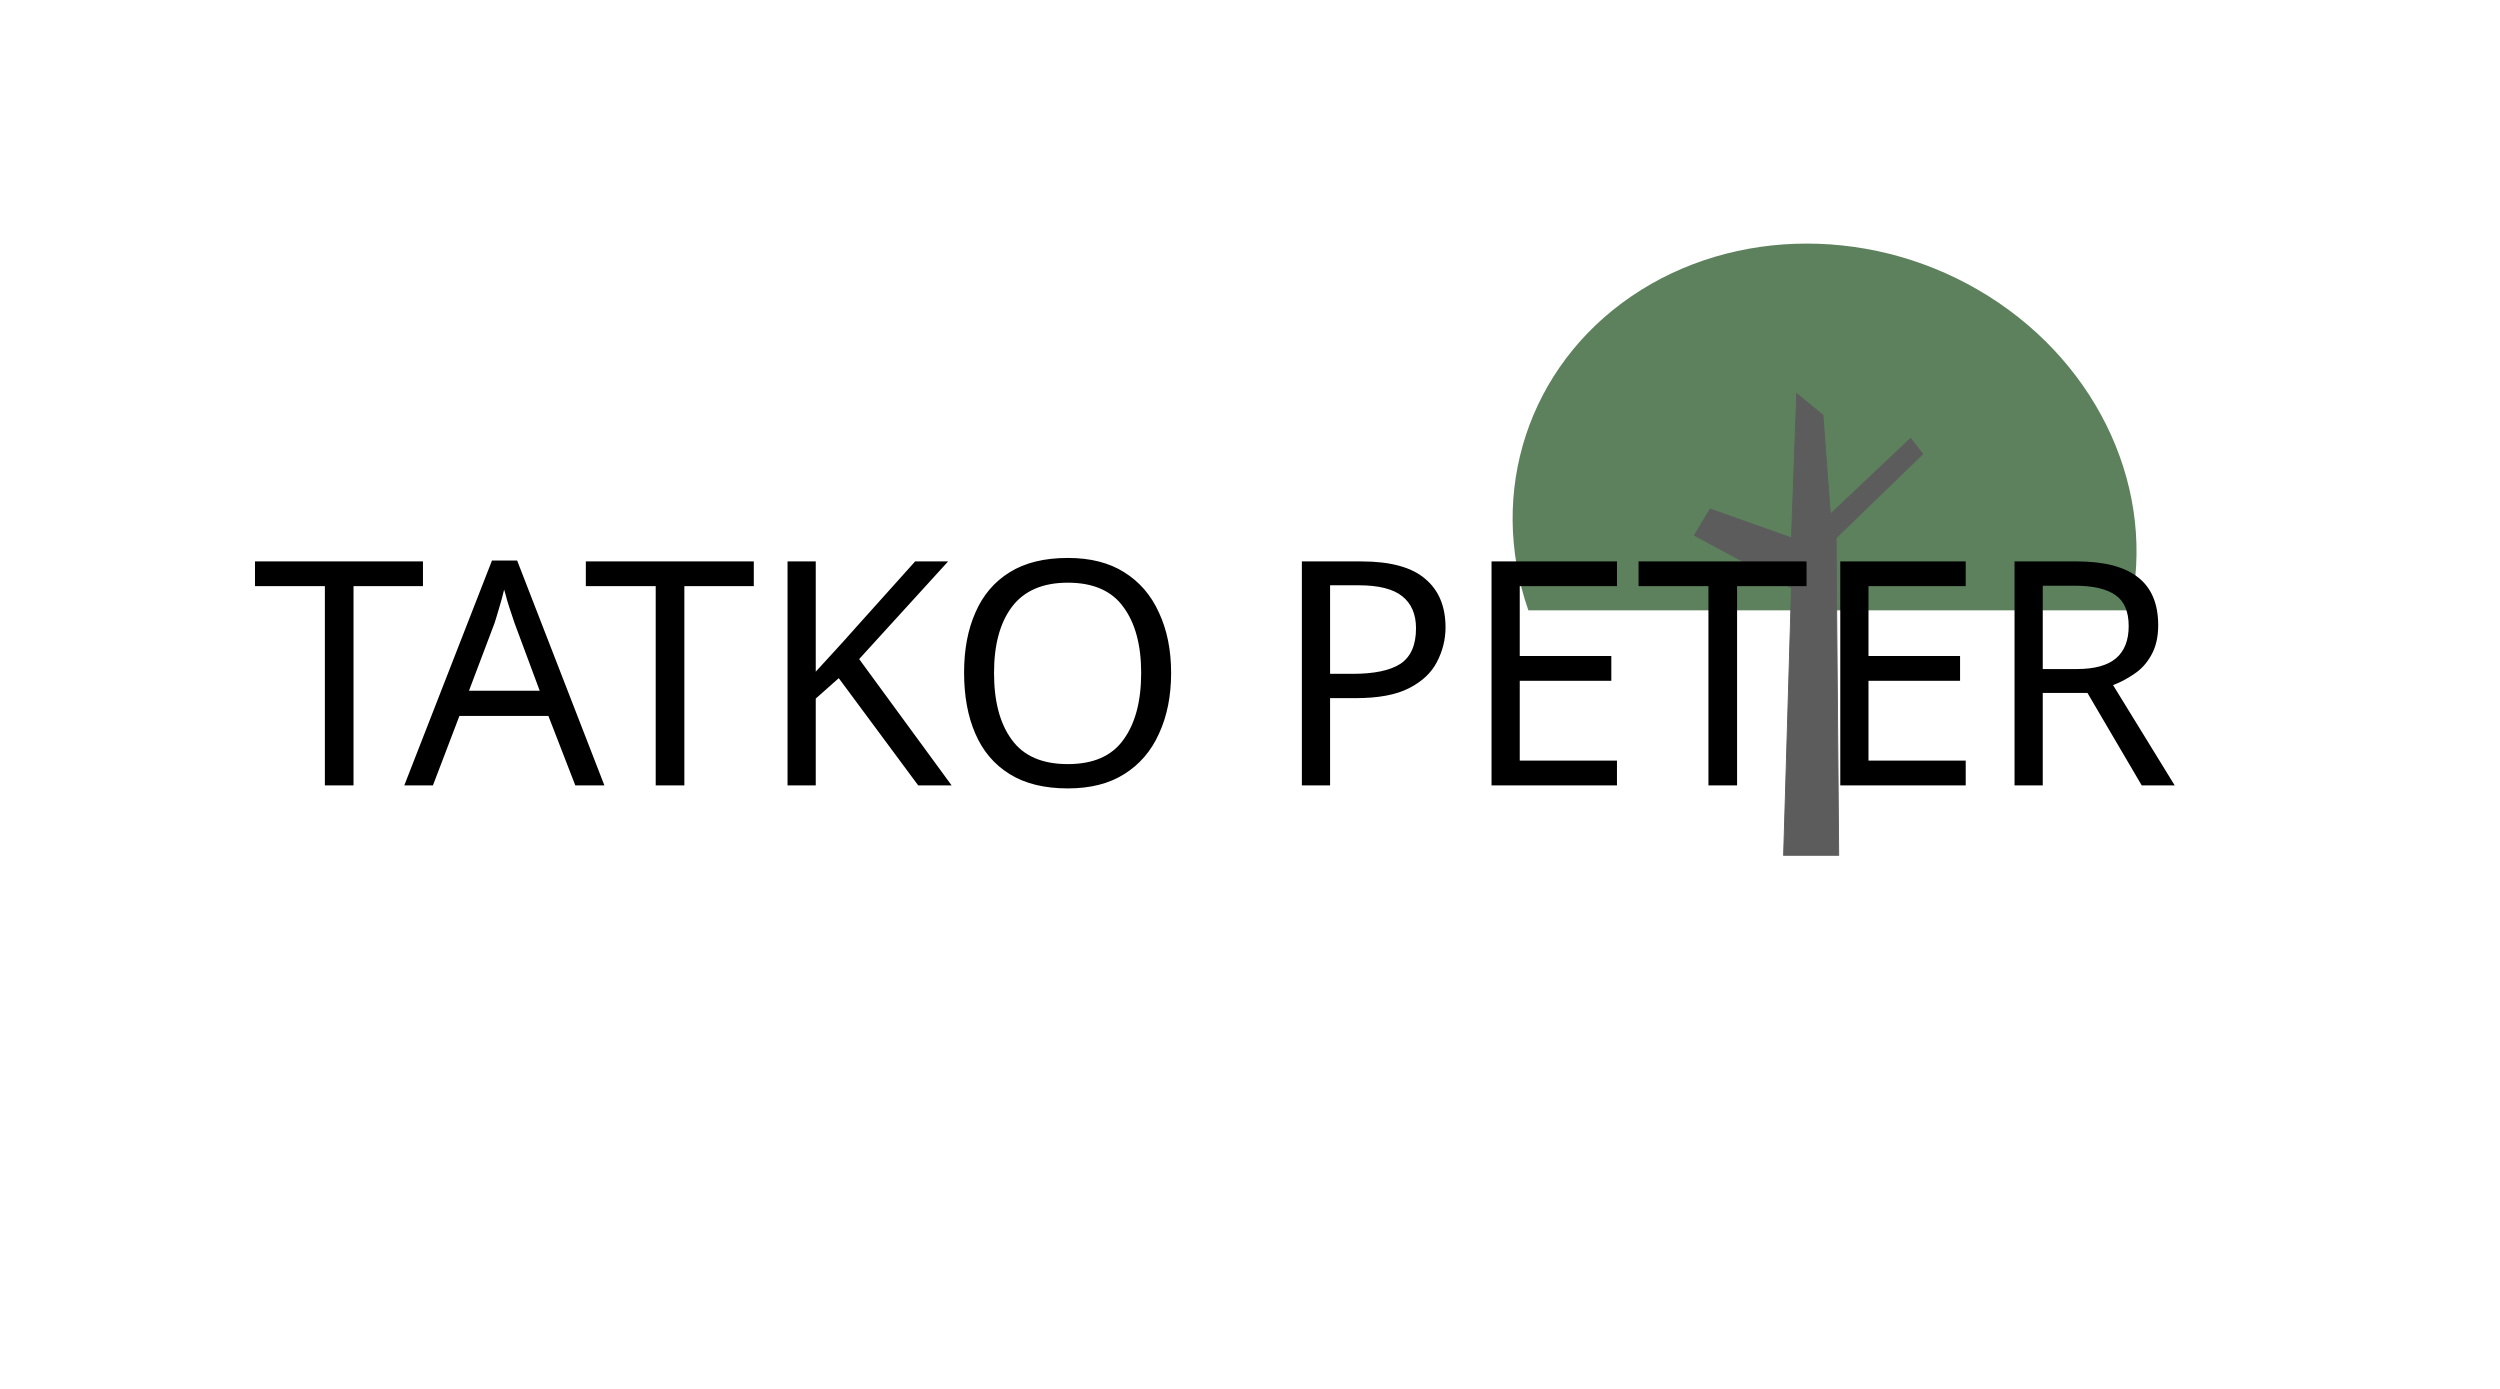
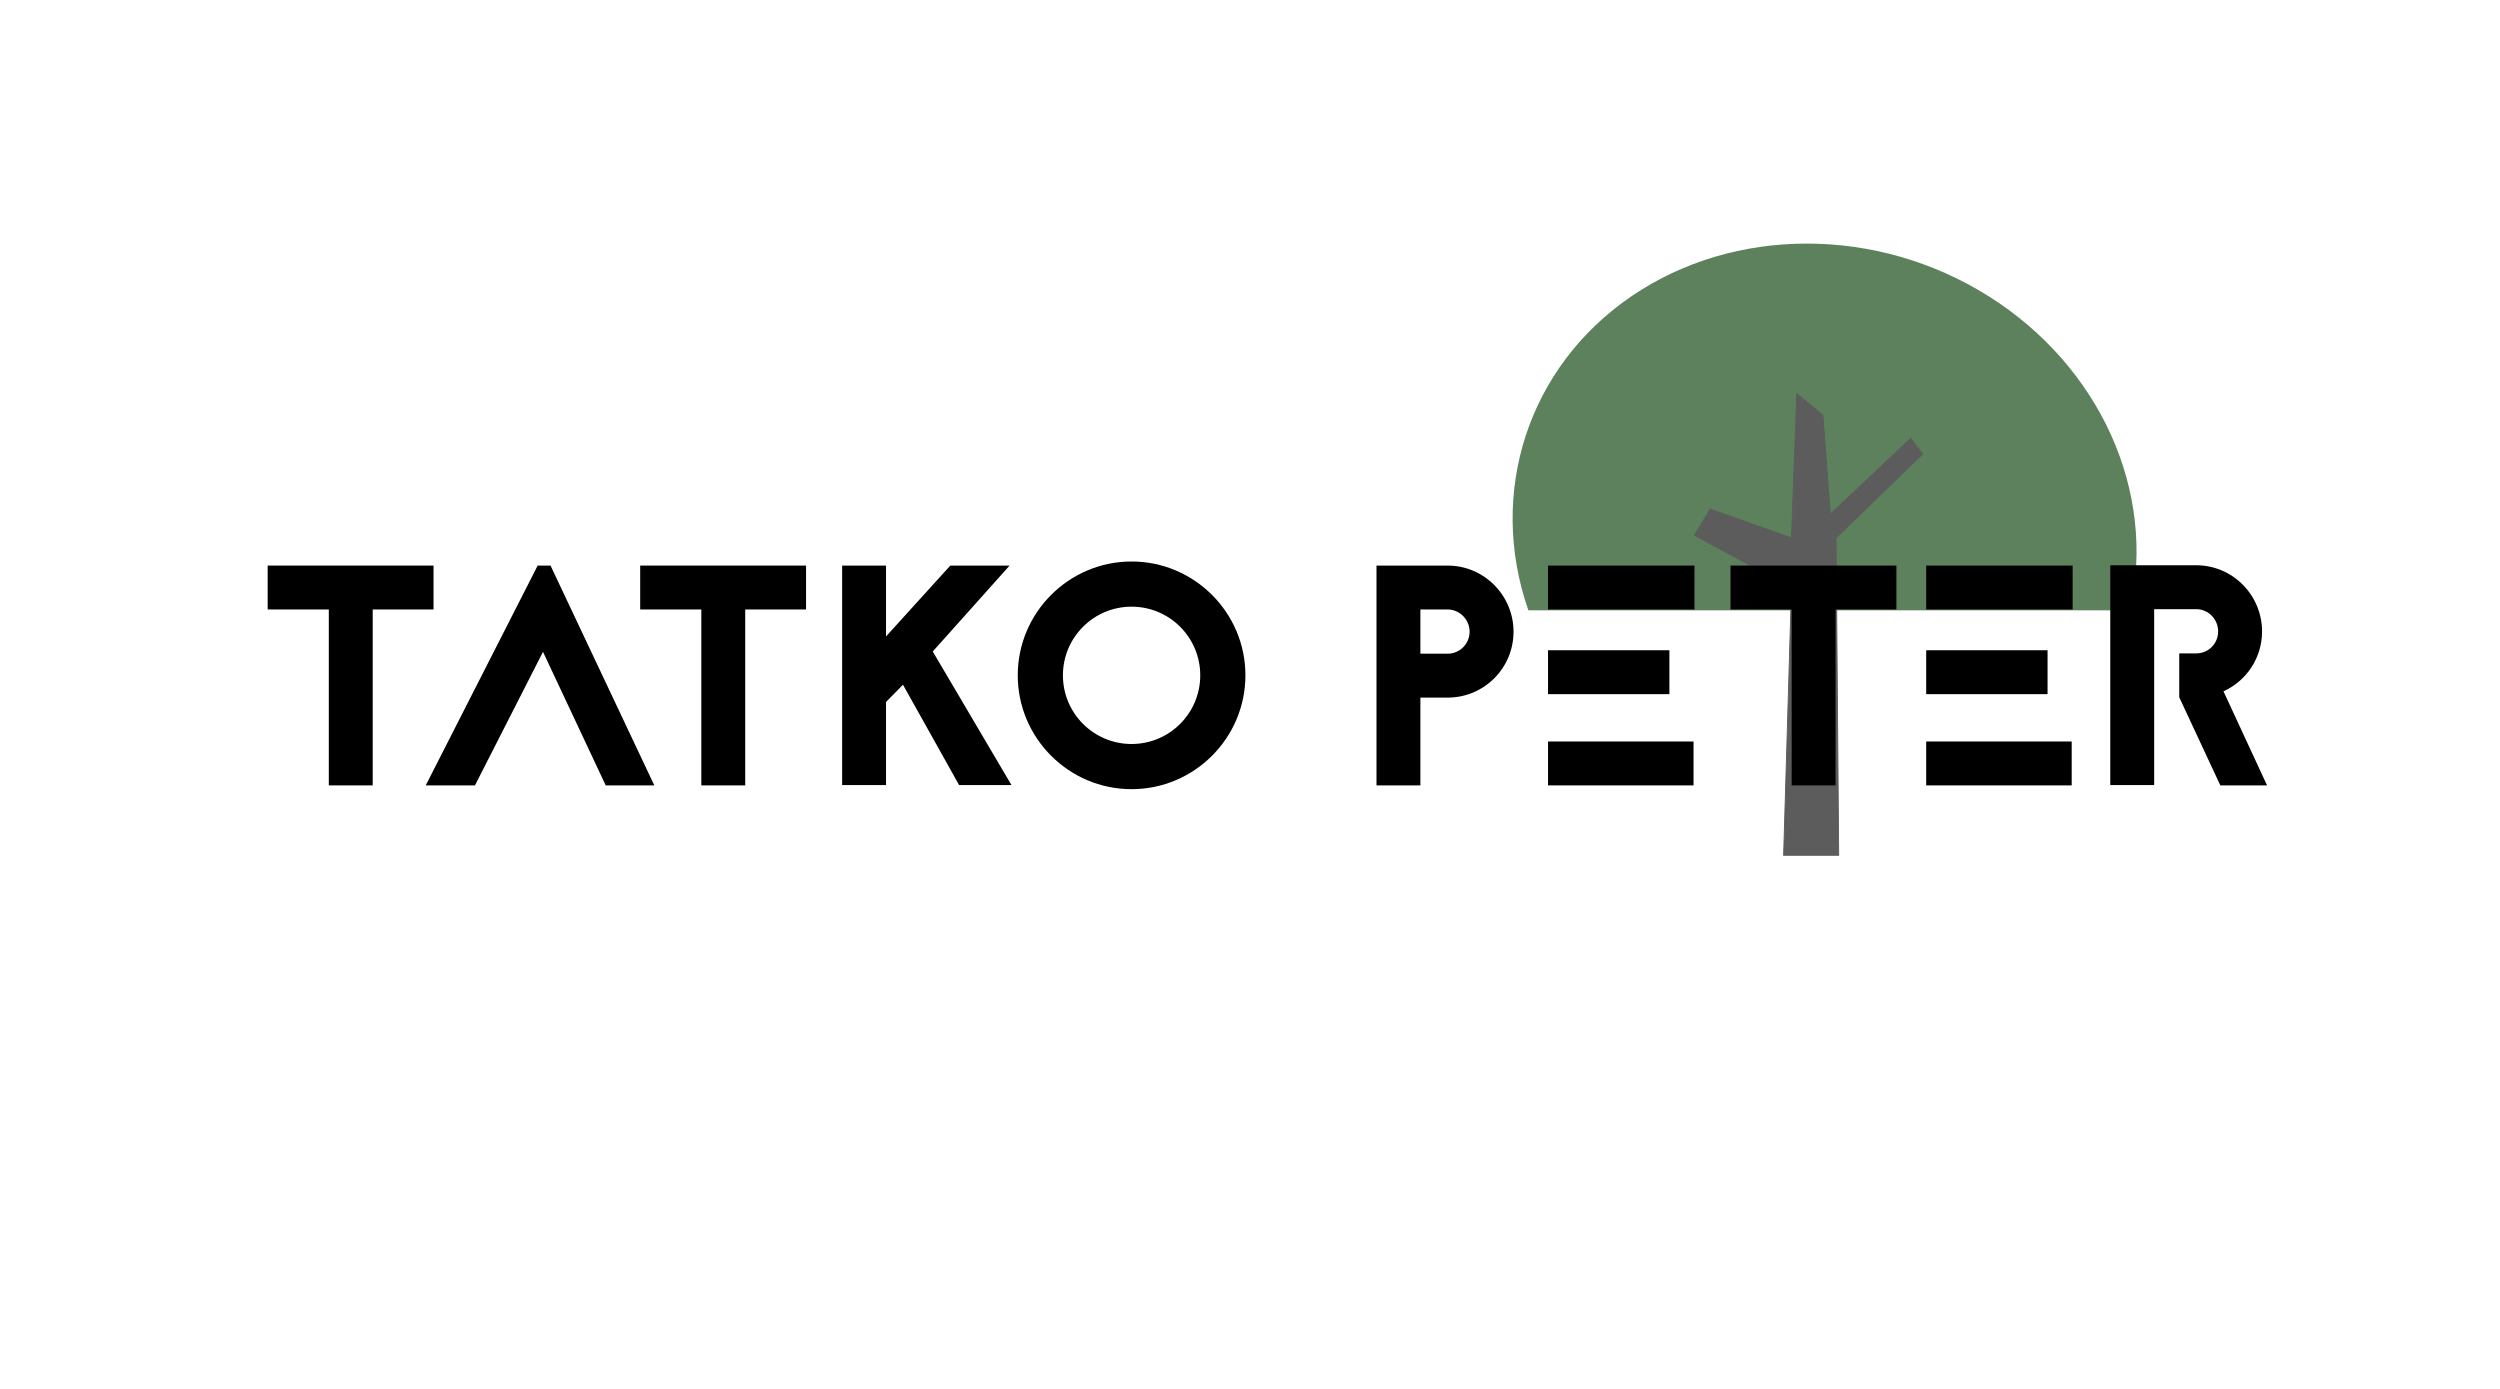
- <svg xmlns="http://www.w3.org/2000/svg" id="svg4866" version="1.1" viewBox="0 0 90 50" height="50mm" width="90mm">
+ <svg xmlns="http://www.w3.org/2000/svg" width="90mm" height="50mm" viewBox="0 0 90 50" version="1.1" id="svg4866">
  <defs id="defs4860" />
-   <g id="g1730-5" transform="matrix(0.1249117,0,0,0.1249117,81.96247,0.8685389)" style="opacity:0.639">
-     <path transform="matrix(0.9708448,0.2397091,-0.2201293,0.9754707,0,0)" d="M -173.248,215.759 A 90.664,83.138 0 0 1 -164.183,120.75 90.664,83.138 0 0 1 -63.721,96.066 90.664,83.138 0 0 1 -4.066,174.19" id="path1631-9" style="opacity:1;fill:#003a00;fill-opacity:1;stroke-width:0.336" />
-     <path id="path1661-22" d="m -138.339,106.5 7.552,6.219 2.142,28.513 23.125,-21.835 3.467,4.49 -24.946,24.19 0.756,91.47 h -15.875 l 2.268,-77.107 -27.97,-15.119 4.536,-7.56 23.435,8.315 z" style="fill:#000000;fill-opacity:1;stroke:#000000;stroke-width:0.265px;stroke-linecap:butt;stroke-linejoin:miter;stroke-opacity:1" />
+   <g style="opacity:0.639" transform="matrix(0.1249117,0,0,0.1249117,81.96247,0.8685389)" id="g1730-5">
+     <path style="opacity:1;fill:#003a00;fill-opacity:1;stroke-width:0.336" id="path1631-9" d="M -173.248,215.759 A 90.664,83.138 0 0 1 -164.183,120.75 90.664,83.138 0 0 1 -63.721,96.066 90.664,83.138 0 0 1 -4.066,174.19" transform="matrix(0.9708448,0.2397091,-0.2201293,0.9754707,0,0)" />
+     <path style="fill:#000000;fill-opacity:1;stroke:#000000;stroke-width:0.265px;stroke-linecap:butt;stroke-linejoin:miter;stroke-opacity:1" d="m -138.339,106.5 7.552,6.219 2.142,28.513 23.125,-21.835 3.467,4.49 -24.946,24.19 0.756,91.47 h -15.875 l 2.268,-77.107 -27.97,-15.119 4.536,-7.56 23.435,8.315 z" id="path1661-22" />
  </g>
  <g id="layer1">
-     <text id="text8026-6-3-6" y="27.776" x="-33.475" style="font-style:normal;font-variant:normal;font-weight:bold;font-stretch:normal;font-size:6.161px;line-height:1.25;font-family:sans-serif;-inkscape-font-specification:'sans-serif Bold';letter-spacing:0px;word-spacing:0px;fill:#000000;fill-opacity:1;stroke:none;stroke-width:0.154" xml:space="preserve">
-       <tspan style="font-style:normal;font-variant:normal;font-weight:normal;font-stretch:normal;font-size:14.787px;font-family:'Jaapokki subtract';-inkscape-font-specification:'Jaapokki subtract';stroke-width:0.154" y="27.776" x="-33.475" id="tspan8024-6-5-7" />
+     <text xml:space="preserve" style="font-style:normal;font-variant:normal;font-weight:bold;font-stretch:normal;font-size:6.161px;line-height:1.25;font-family:sans-serif;-inkscape-font-specification:'sans-serif Bold';letter-spacing:0px;word-spacing:0px;fill:#000000;fill-opacity:1;stroke:none;stroke-width:0.154" x="-33.475" y="27.776" id="text8026-6-3-6">
+       <tspan id="tspan8024-6-5-7" x="-33.475" y="27.776" style="font-style:normal;font-variant:normal;font-weight:normal;font-stretch:normal;font-size:14.787px;font-family:'Jaapokki subtract';-inkscape-font-specification:'Jaapokki subtract';stroke-width:0.154" />
    </text>
-     <text id="text8026-6-3-6-3" y="28.274" x="9.072" style="font-style:normal;font-variant:normal;font-weight:bold;font-stretch:normal;font-size:11.289px;line-height:1.25;font-family:sans-serif;-inkscape-font-specification:'sans-serif Bold';letter-spacing:0px;word-spacing:0px;fill:#000000;fill-opacity:1;stroke:none;stroke-width:0.265" xml:space="preserve">
-       <tspan style="font-style:normal;font-variant:normal;font-weight:normal;font-stretch:normal;font-size:11.289px;font-family:'Jaapokki subtract';-inkscape-font-specification:'Jaapokki subtract';stroke-width:0.265" y="28.274" x="9.072" id="tspan8024-6-5-7-6">TATKO PETER</tspan>
-     </text>
+     <g style="font-style:normal;font-variant:normal;font-weight:bold;font-stretch:normal;font-size:11.289px;line-height:1.25;font-family:sans-serif;-inkscape-font-specification:'sans-serif Bold';letter-spacing:0px;word-spacing:0px;fill:#000000;fill-opacity:1;stroke:none;stroke-width:0.265" id="text8026-6-3-6-3" aria-label="TATKO PETER">
+       <path id="path26161" style="font-style:normal;font-variant:normal;font-weight:normal;font-stretch:normal;font-size:11.289px;font-family:'Jaapokki subtract';-inkscape-font-specification:'Jaapokki subtract';stroke-width:0.265" d="m 9.636,20.361 v 1.58 h 2.201 v 6.333 h 1.58 v -6.333 h 2.19 V 20.361 Z" />
+       <path id="path26163" style="font-style:normal;font-variant:normal;font-weight:normal;font-stretch:normal;font-size:11.289px;font-family:'Jaapokki subtract';-inkscape-font-specification:'Jaapokki subtract';stroke-width:0.265" d="m 19.356,20.361 -4.03,7.914 h 1.772 l 2.45,-4.809 2.258,4.809 h 1.75 L 19.819,20.361 Z" />
+       <path id="path26165" style="font-style:normal;font-variant:normal;font-weight:normal;font-stretch:normal;font-size:11.289px;font-family:'Jaapokki subtract';-inkscape-font-specification:'Jaapokki subtract';stroke-width:0.265" d="m 23.047,20.361 v 1.58 h 2.201 v 6.333 h 1.58 v -6.333 h 2.19 V 20.361 Z" />
+       <path id="path26167" style="font-style:normal;font-variant:normal;font-weight:normal;font-stretch:normal;font-size:11.289px;font-family:'Jaapokki subtract';-inkscape-font-specification:'Jaapokki subtract';stroke-width:0.265" d="m 34.528,28.263 h 1.885 l -2.834,-4.809 2.766,-3.093 h -2.134 l -2.314,2.551 V 20.361 h -1.58 v 7.902 h 1.58 v -2.992 l 0.61,-0.621 z" />
+       <path id="path26169" style="font-style:normal;font-variant:normal;font-weight:normal;font-stretch:normal;font-size:11.289px;font-family:'Jaapokki subtract';-inkscape-font-specification:'Jaapokki subtract';stroke-width:0.265" d="m 40.737,20.214 c -2.258,0 -4.098,1.84 -4.098,4.098 0,2.258 1.84,4.098 4.098,4.098 2.258,0 4.098,-1.84 4.098,-4.098 0,-2.258 -1.84,-4.098 -4.098,-4.098 z m 0,1.626 c 1.366,0 2.472,1.106 2.472,2.472 0,1.366 -1.106,2.472 -2.472,2.472 -1.366,0 -2.472,-1.106 -2.472,-2.472 0,-1.366 1.106,-2.472 2.472,-2.472 z" />
+       <path id="path26171" style="font-style:normal;font-variant:normal;font-weight:normal;font-stretch:normal;font-size:11.289px;font-family:'Jaapokki subtract';-inkscape-font-specification:'Jaapokki subtract';stroke-width:0.265" d="m 49.554,20.361 v 7.914 h 1.58 v -3.161 h 0.982 c 1.31,0 2.371,-1.061 2.371,-2.371 0,-1.31 -1.061,-2.382 -2.371,-2.382 z m 1.58,3.172 v -1.592 h 0.982 c 0.429,0 0.79,0.361 0.79,0.802 0,0.44 -0.361,0.79 -0.79,0.79 z" />
+       <path id="path26173" style="font-style:normal;font-variant:normal;font-weight:normal;font-stretch:normal;font-size:11.289px;font-family:'Jaapokki subtract';-inkscape-font-specification:'Jaapokki subtract';stroke-width:0.265" d="m 61.001,20.361 h -5.272 v 1.58 h 5.272 z m -5.272,4.628 h 4.369 v -1.58 h -4.369 z m 0,3.285 h 5.238 v -1.58 h -5.238 z" />
+       <path id="path26175" style="font-style:normal;font-variant:normal;font-weight:normal;font-stretch:normal;font-size:11.289px;font-family:'Jaapokki subtract';-inkscape-font-specification:'Jaapokki subtract';stroke-width:0.265" d="m 62.299,20.361 v 1.58 h 2.201 v 6.333 h 1.58 v -6.333 h 2.19 V 20.361 Z" />
+       <path id="path26177" style="font-style:normal;font-variant:normal;font-weight:normal;font-stretch:normal;font-size:11.289px;font-family:'Jaapokki subtract';-inkscape-font-specification:'Jaapokki subtract';stroke-width:0.265" d="M 74.615,20.361 H 69.343 v 1.58 h 5.272 z m -5.272,4.628 h 4.369 V 23.409 H 69.343 Z m 0,3.285 h 5.238 V 26.694 H 69.343 Z" />
+       <path id="path26179" style="font-style:normal;font-variant:normal;font-weight:normal;font-stretch:normal;font-size:11.289px;font-family:'Jaapokki subtract';-inkscape-font-specification:'Jaapokki subtract';stroke-width:0.265" d="m 79.063,21.93 c 0.44,0 0.79,0.361 0.79,0.802 0,0.44 -0.35,0.79 -0.79,0.79 h -0.61 v 1.58 l 1.479,3.172 h 1.682 l -1.569,-3.387 c 0.824,-0.373 1.389,-1.197 1.389,-2.156 0,-1.31 -1.061,-2.382 -2.371,-2.382 h -3.093 v 7.914 h 1.58 v -6.333 z" />
+     </g>
  </g>
</svg>
